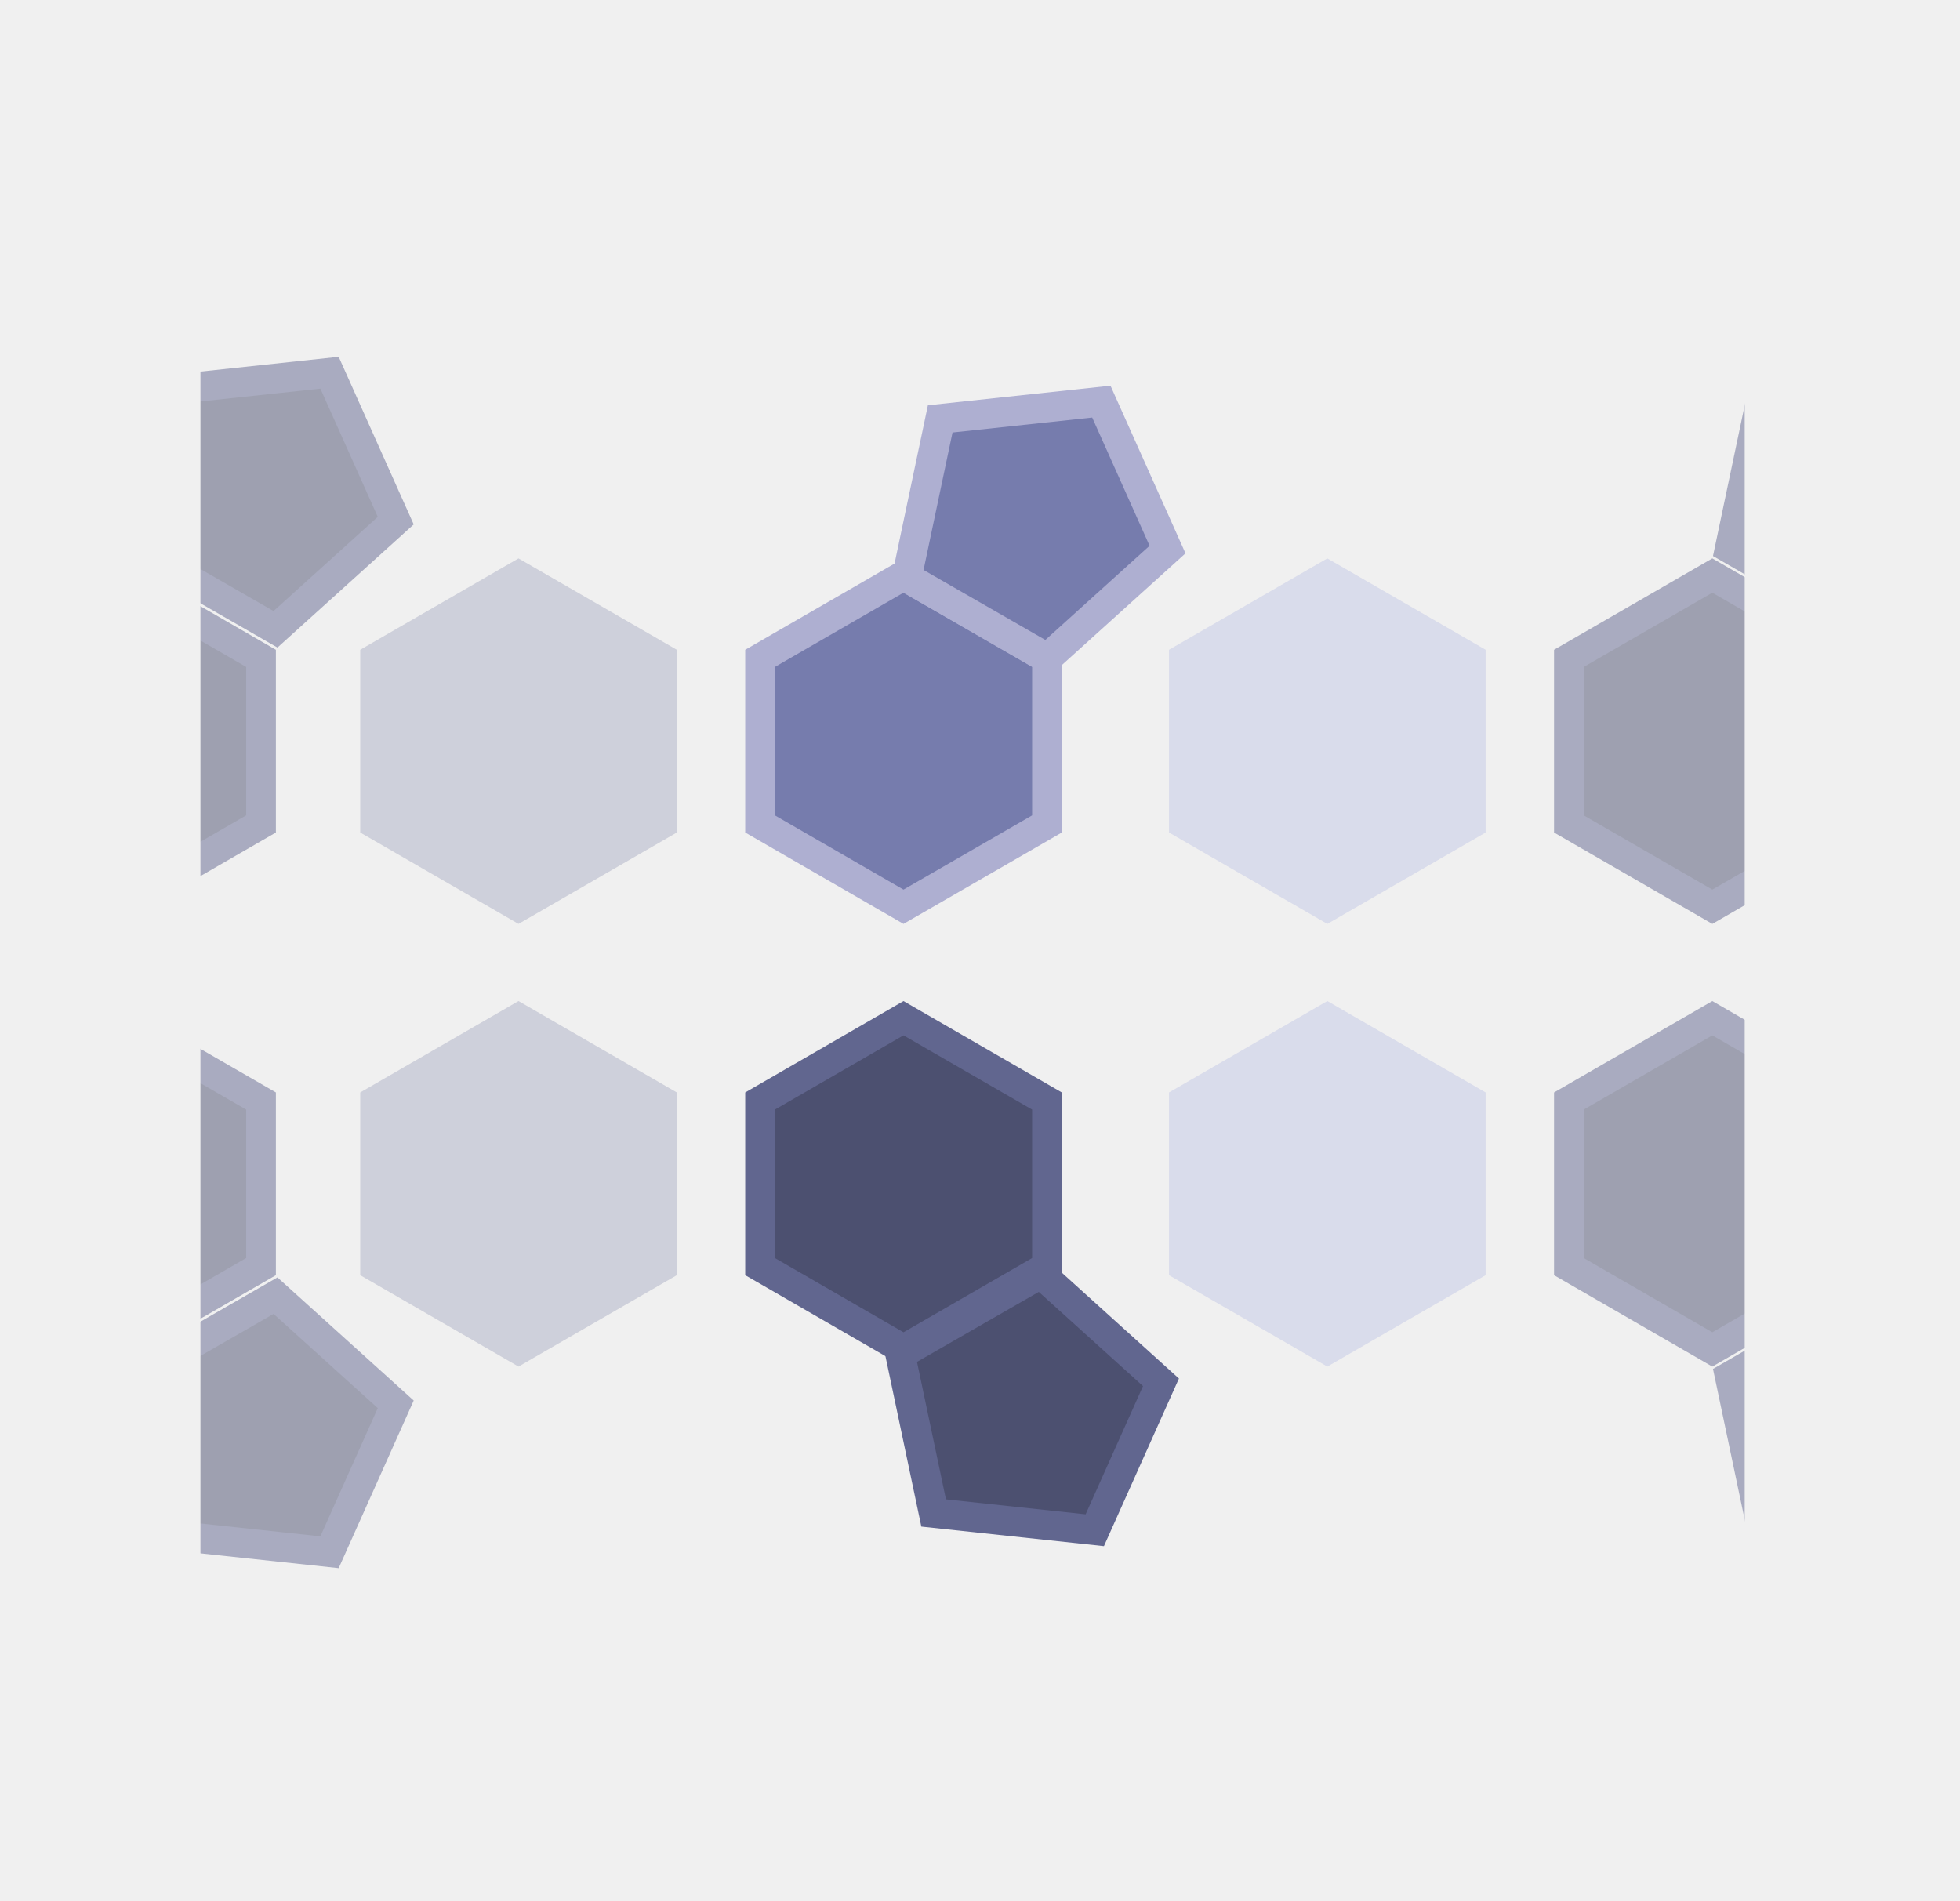
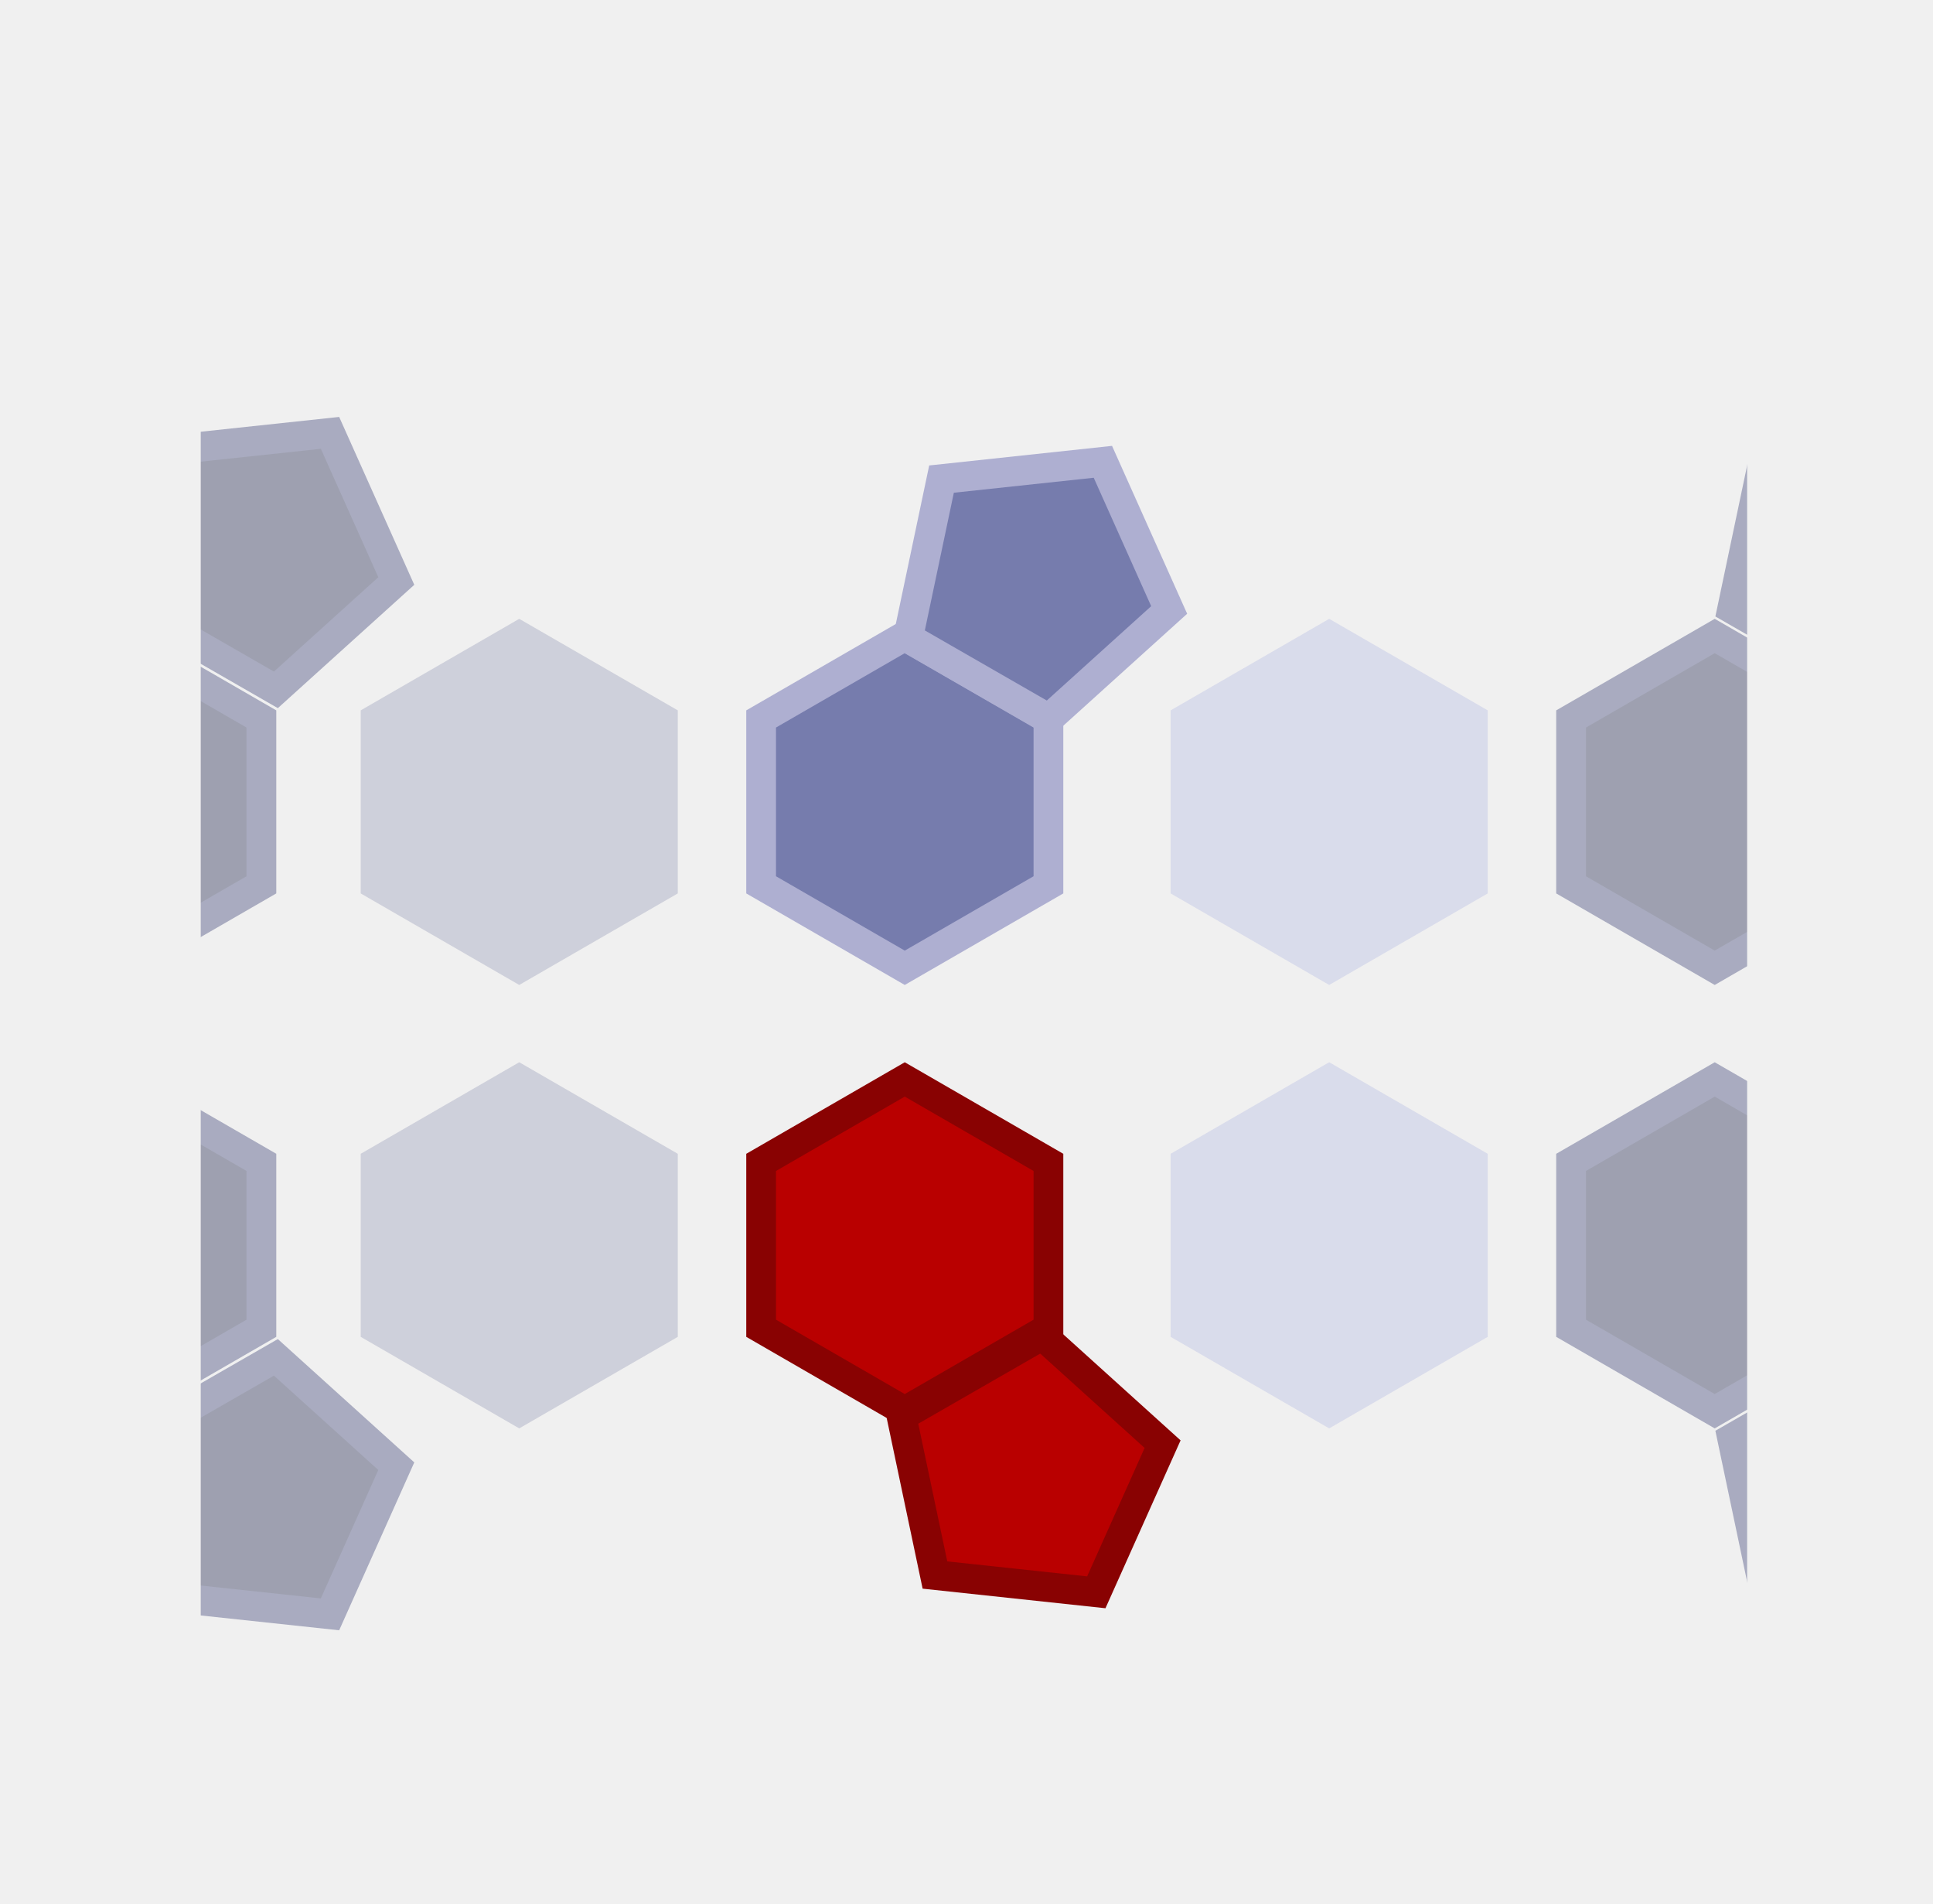
- <svg xmlns="http://www.w3.org/2000/svg" width="66" height="64" viewBox="0 0 66 64" fill="none">
-   <g clip-path="url(#clip0_1_653)">
-     <g clip-path="url(#clip1_1_653)">
+ <svg xmlns="http://www.w3.org/2000/svg" width="65" height="64" viewBox="0 0 65 64" fill="none">
+   <g clip-path="url(#clip0_2_655)">
+     <g clip-path="url(#clip1_2_655)">
      <g opacity="0.5">
-         <path d="M-0.87 22.171L3.96 19.382L8.79 22.171V27.748L3.96 30.537L-0.87 27.748V22.171Z" fill="#4C5070" stroke="#61668F" />
-         <path d="M4.546 18.473L5.671 13.133L11.097 12.553L13.326 17.534L9.277 21.193L4.546 18.473Z" fill="#4C5070" stroke="#61668F" />
-         <path d="M52.83 22.171L57.66 19.382L62.49 22.171V27.748L57.66 30.537L52.83 27.748V22.171Z" fill="#4C5070" stroke="#61668F" />
-         <path d="M58.246 18.473L59.37 13.133L64.796 12.553L67.025 17.534L62.977 21.193L58.246 18.473Z" fill="#4C5070" stroke="#61668F" />
-         <path opacity="0.5" d="M44.696 18.805L50.026 21.882V28.037L44.696 31.114L39.365 28.037V21.882L44.696 18.805Z" fill="#949DDB" />
-         <path opacity="0.5" d="M17.46 18.805L22.791 21.882V28.037L17.46 31.114L12.13 28.037V21.882L17.46 18.805Z" fill="#686E99" />
-         <path d="M-0.87 42.656L3.96 45.445L8.79 42.656V37.078L3.96 34.29L-0.87 37.078V42.656Z" fill="#4C5070" stroke="#61668F" />
-         <path d="M4.546 46.353L5.671 51.693L11.097 52.274L13.326 47.293L9.277 43.634L4.546 46.353Z" fill="#4C5070" stroke="#61668F" />
-         <path d="M52.83 42.656L57.66 45.445L62.49 42.656V37.079L57.66 34.29L52.83 37.079V42.656Z" fill="#4C5070" stroke="#61668F" />
-         <path d="M58.246 46.354L59.37 51.694L64.796 52.274L67.025 47.293L62.977 43.634L58.246 46.354Z" fill="#4C5070" stroke="#61668F" />
-         <path opacity="0.5" d="M44.696 46.022L50.026 42.945V36.79L44.696 33.712L39.365 36.79V42.945L44.696 46.022Z" fill="#949DDB" />
-         <path opacity="0.5" d="M17.46 46.022L22.791 42.945V36.79L17.46 33.712L12.13 36.79V42.945L17.46 46.022Z" fill="#686E99" />
+         <path d="M-0.87 24.171L3.96 21.382L8.79 24.171V29.748L3.96 32.537L-0.87 29.748V24.171Z" fill="#4C5070" stroke="#61668F" />
+         <path d="M4.546 20.473L5.671 15.133L11.097 14.553L13.326 19.534L9.277 23.193L4.546 20.473Z" fill="#4C5070" stroke="#61668F" />
+         <path d="M52.83 24.171L57.66 21.382L62.49 24.171V29.748L57.66 32.537L52.83 29.748V24.171Z" fill="#4C5070" stroke="#61668F" />
+         <path d="M58.246 20.473L59.37 15.133L64.796 14.553L67.025 19.534L62.977 23.193L58.246 20.473Z" fill="#4C5070" stroke="#61668F" />
+         <path opacity="0.5" d="M44.696 20.805L50.026 23.882V30.037L44.696 33.114L39.365 30.037V23.882L44.696 20.805Z" fill="#949DDB" />
+         <path opacity="0.5" d="M17.46 20.805L22.791 23.882V30.037L17.46 33.114L12.13 30.037V23.882L17.46 20.805Z" fill="#686E99" />
+         <path d="M-0.87 44.656L3.96 47.445L8.79 44.656V39.078L3.96 36.29L-0.87 39.078V44.656Z" fill="#4C5070" stroke="#61668F" />
+         <path d="M4.546 48.353L5.671 53.693L11.097 54.274L13.326 49.293L9.277 45.634L4.546 48.353Z" fill="#4C5070" stroke="#61668F" />
+         <path d="M52.83 44.656L57.66 47.445L62.49 44.656V39.079L57.66 36.29L52.83 39.079V44.656Z" fill="#4C5070" stroke="#61668F" />
+         <path d="M58.246 48.354L59.37 53.694L64.796 54.274L67.025 49.293L62.977 45.634L58.246 48.354Z" fill="#4C5070" stroke="#61668F" />
+         <path opacity="0.5" d="M44.696 48.022L50.026 44.945V38.79L44.696 35.712L39.365 38.79V44.945L44.696 48.022Z" fill="#949DDB" />
+         <path opacity="0.5" d="M17.46 48.022L22.791 44.945V38.79L17.46 35.712L12.13 38.79V44.945L17.46 48.022Z" fill="#686E99" />
      </g>
-       <path d="M25.594 22.171L30.424 19.382L35.255 22.171V27.748L30.424 30.537L25.594 27.748V22.171Z" fill="#767CAD" stroke="#AEAFD1" />
-       <path d="M30.535 19.447L31.66 14.107L37.086 13.526L39.315 18.507L35.266 22.166L30.535 19.447Z" fill="#767CAD" stroke="#AEAFD1" />
-       <path d="M25.594 42.656L30.424 45.445L35.255 42.656V37.079L30.424 34.29L25.594 37.079V42.656Z" fill="#4C5070" stroke="#61668F" />
-       <path d="M30.314 45.612L31.439 50.952L36.865 51.533L39.094 46.552L35.045 42.893L30.314 45.612Z" fill="#4C5070" stroke="#61668F" />
+       <path d="M25.594 24.171L30.424 21.382L35.255 24.171V29.748L30.424 32.537L25.594 29.748V24.171Z" fill="#767CAD" stroke="#AEAFD1" />
+       <path d="M30.535 21.447L31.66 16.107L37.086 15.526L39.315 20.507L35.266 24.166L30.535 21.447Z" fill="#767CAD" stroke="#AEAFD1" />
+       <path d="M25.594 44.656L30.424 47.445L35.255 44.656V39.079L30.424 36.29L25.594 39.079V44.656Z" fill="#B90000" stroke="#890202" />
+       <path d="M30.314 47.612L31.439 52.952L36.865 53.533L39.094 48.552L35.045 44.893L30.314 47.612Z" fill="#B90000" stroke="#890202" />
    </g>
  </g>
  <defs>
-     <clipPath id="clip0_1_653">
-       <rect x="0.75" width="64.494" height="64" rx="8" fill="white" />
+     <clipPath id="clip0_2_655">
+       <rect x="0.75" width="64" height="64" rx="8" fill="white" />
    </clipPath>
-     <clipPath id="clip1_1_653">
-       <rect width="52" height="41" fill="white" transform="translate(6.75003 12)" />
+     <clipPath id="clip1_2_655">
+       <rect width="52" height="41" fill="white" transform="translate(6.75 14)" />
    </clipPath>
  </defs>
</svg>
